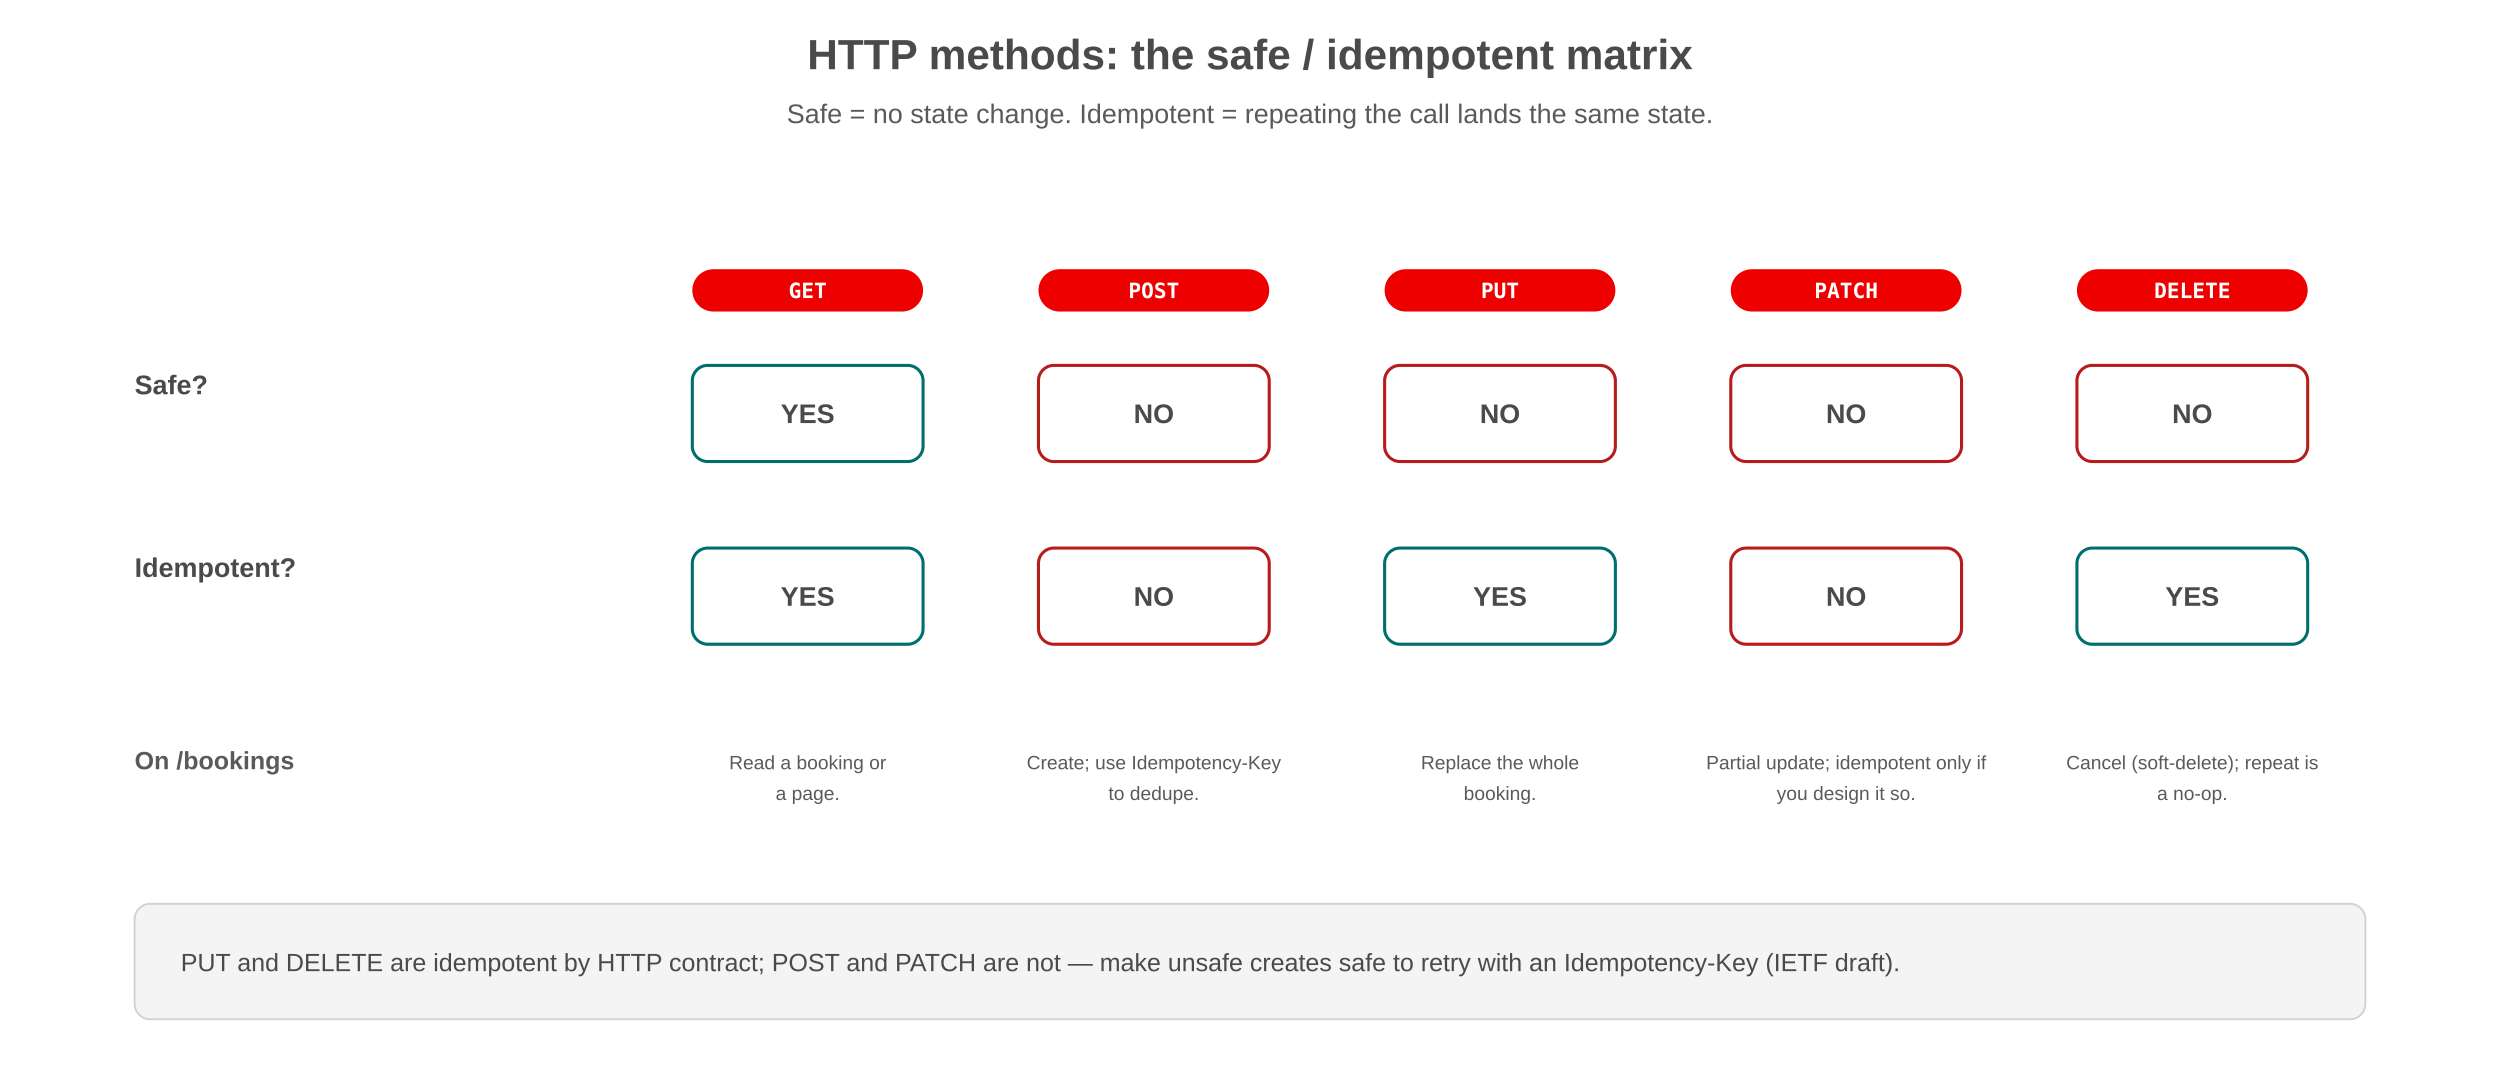
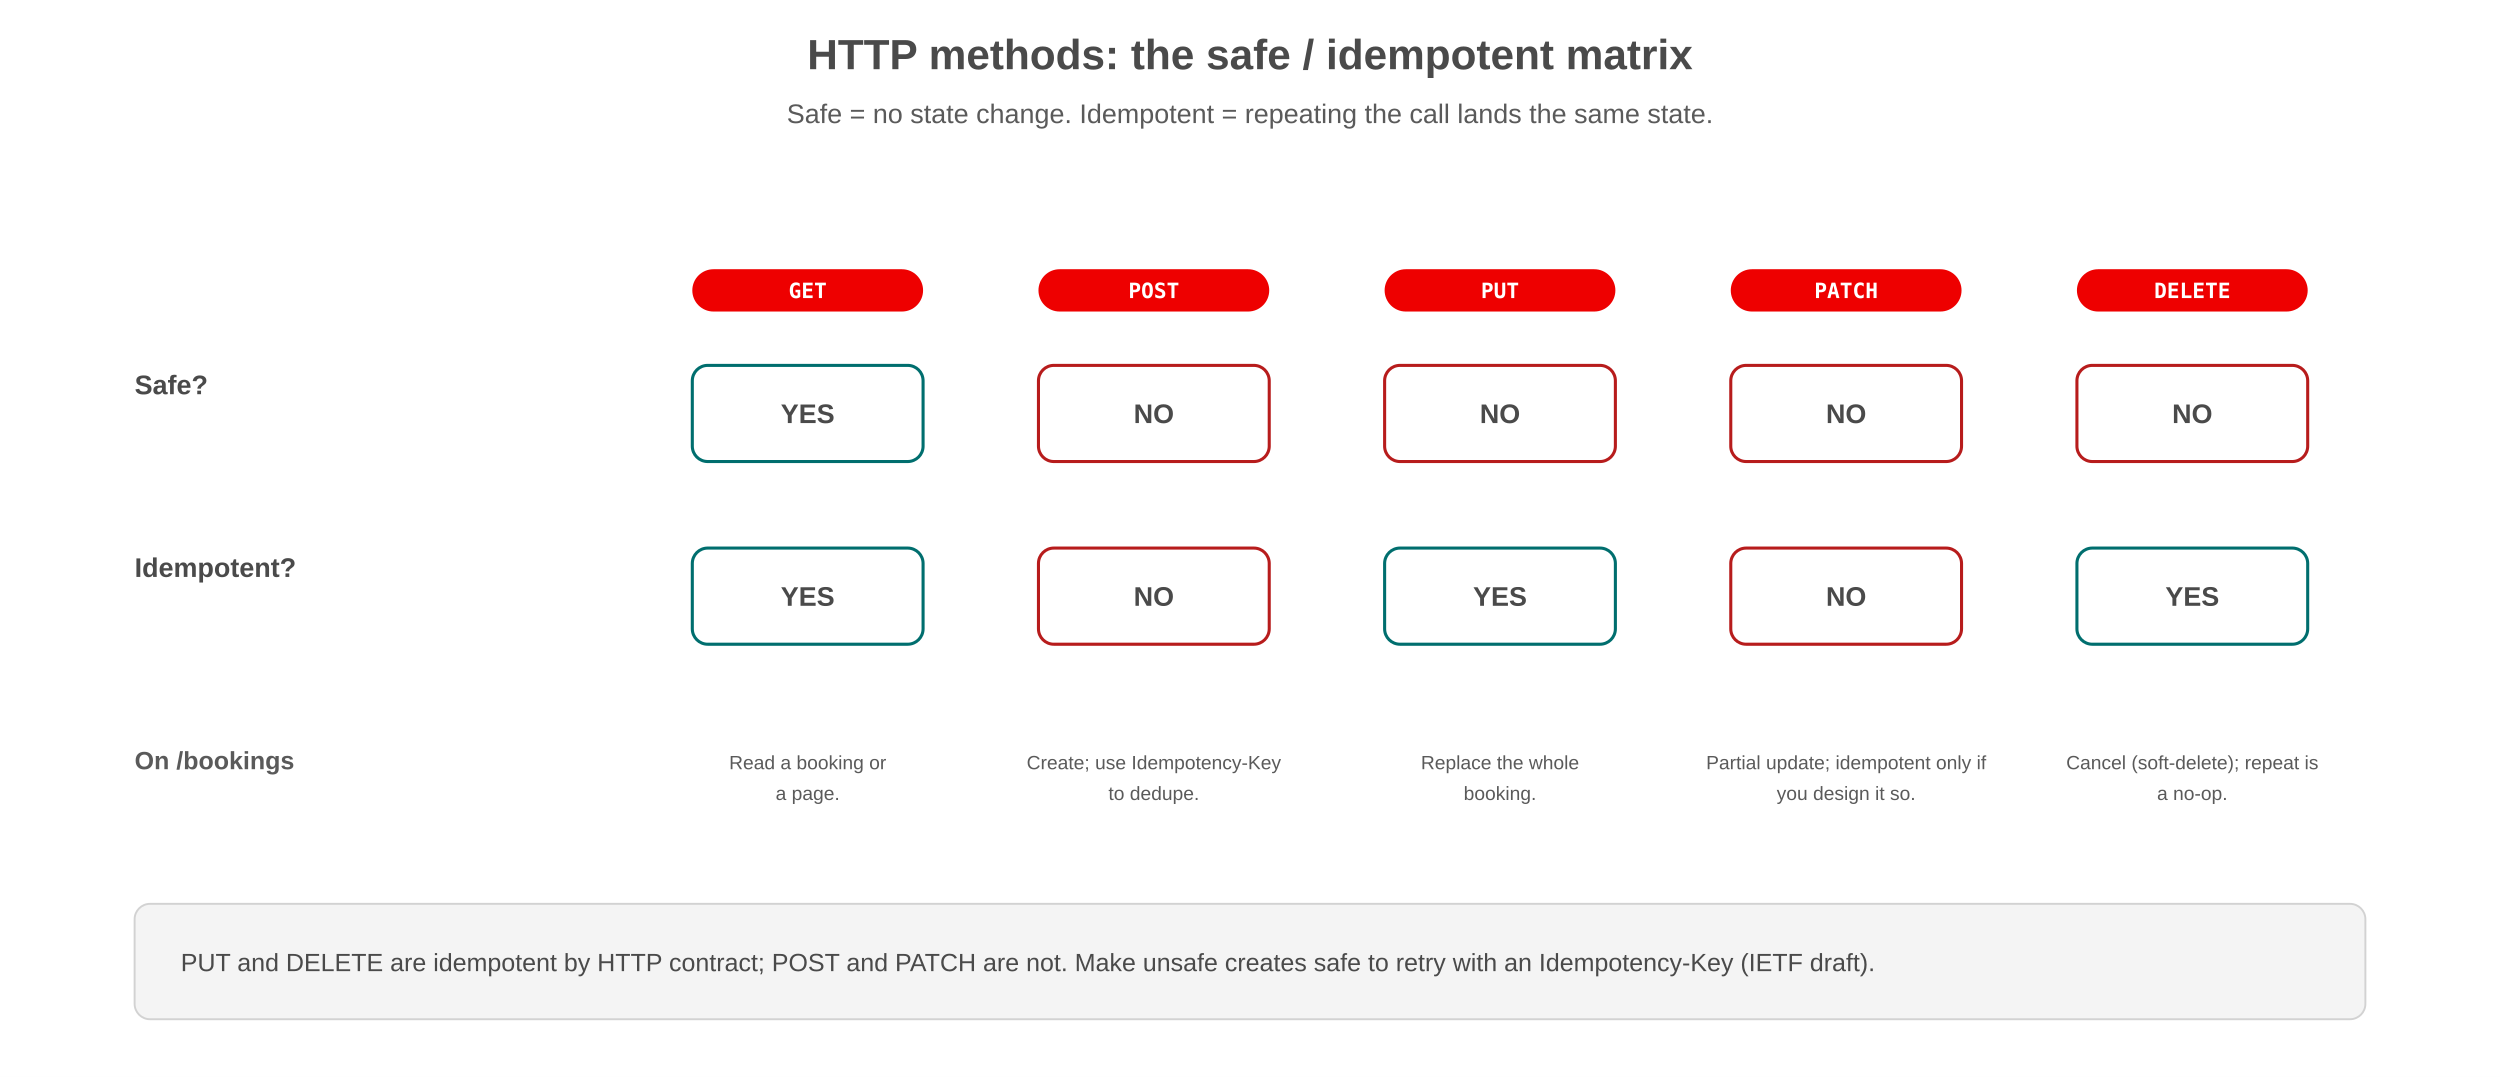
<svg xmlns="http://www.w3.org/2000/svg" viewBox="0 0 1300 560" width="1300" height="560">
  <rect x="0" y="0" width="1300" height="560" fill="#FFFFFF" />
  <text x="650.0" y="36" font-family="Overpass, Red Hat Text, Arial, sans-serif" font-size="22" font-weight="bold" fill="#4A4A4A" text-anchor="middle">HTTP methods: the safe / idempotent matrix</text>
  <text x="650.0" y="64" font-family="Overpass, Red Hat Text, Arial, sans-serif" font-size="14" font-weight="normal" fill="#5A5A5A" text-anchor="middle">Safe = no state change. Idempotent = repeating the call lands the same state.</text>
  <text x="70" y="205" font-family="Overpass, Red Hat Text, Arial, sans-serif" font-size="14" font-weight="bold" fill="#4A4A4A" text-anchor="start">Safe?</text>
  <text x="70" y="300" font-family="Overpass, Red Hat Text, Arial, sans-serif" font-size="14" font-weight="bold" fill="#4A4A4A" text-anchor="start">Idempotent?</text>
  <text x="70" y="400" font-family="Overpass, Red Hat Text, Arial, sans-serif" font-size="13" font-weight="bold" fill="#5A5A5A" text-anchor="start">On /bookings</text>
  <rect x="360" y="140" width="120" height="22" rx="11" ry="11" fill="#EE0000" />
  <text x="420.0" y="155" font-family="Red Hat Mono, Menlo, monospace" font-size="11" font-weight="600" fill="#FFFFFF" text-anchor="middle">GET</text>
  <rect x="360" y="190" width="120" height="50" rx="8" ry="8" fill="#FFFFFF" stroke="#006E6E" stroke-width="1.6" />
  <text x="420.0" y="220.0" font-family="Overpass, Red Hat Text, Arial, sans-serif" font-size="14" font-weight="600" fill="#4A4A4A" text-anchor="middle">YES</text>
  <rect x="360" y="285" width="120" height="50" rx="8" ry="8" fill="#FFFFFF" stroke="#006E6E" stroke-width="1.6" />
  <text x="420.0" y="315.0" font-family="Overpass, Red Hat Text, Arial, sans-serif" font-size="14" font-weight="600" fill="#4A4A4A" text-anchor="middle">YES</text>
  <text x="420" y="400" font-family="Overpass, Red Hat Text, Arial, sans-serif" font-size="10" font-weight="normal" fill="#5A5A5A" text-anchor="middle">Read a booking or</text>
  <text x="420" y="416" font-family="Overpass, Red Hat Text, Arial, sans-serif" font-size="10" font-weight="normal" fill="#5A5A5A" text-anchor="middle">a page.</text>
  <rect x="540" y="140" width="120" height="22" rx="11" ry="11" fill="#EE0000" />
  <text x="600.0" y="155" font-family="Red Hat Mono, Menlo, monospace" font-size="11" font-weight="600" fill="#FFFFFF" text-anchor="middle">POST</text>
  <rect x="540" y="190" width="120" height="50" rx="8" ry="8" fill="#FFFFFF" stroke="#B71C1C" stroke-width="1.6" />
  <text x="600.0" y="220.0" font-family="Overpass, Red Hat Text, Arial, sans-serif" font-size="14" font-weight="600" fill="#4A4A4A" text-anchor="middle">NO</text>
  <rect x="540" y="285" width="120" height="50" rx="8" ry="8" fill="#FFFFFF" stroke="#B71C1C" stroke-width="1.6" />
  <text x="600.0" y="315.0" font-family="Overpass, Red Hat Text, Arial, sans-serif" font-size="14" font-weight="600" fill="#4A4A4A" text-anchor="middle">NO</text>
  <text x="600" y="400" font-family="Overpass, Red Hat Text, Arial, sans-serif" font-size="10" font-weight="normal" fill="#5A5A5A" text-anchor="middle">Create; use Idempotency-Key</text>
  <text x="600" y="416" font-family="Overpass, Red Hat Text, Arial, sans-serif" font-size="10" font-weight="normal" fill="#5A5A5A" text-anchor="middle">to dedupe.</text>
  <rect x="720" y="140" width="120" height="22" rx="11" ry="11" fill="#EE0000" />
  <text x="780.0" y="155" font-family="Red Hat Mono, Menlo, monospace" font-size="11" font-weight="600" fill="#FFFFFF" text-anchor="middle">PUT</text>
  <rect x="720" y="190" width="120" height="50" rx="8" ry="8" fill="#FFFFFF" stroke="#B71C1C" stroke-width="1.6" />
  <text x="780.0" y="220.0" font-family="Overpass, Red Hat Text, Arial, sans-serif" font-size="14" font-weight="600" fill="#4A4A4A" text-anchor="middle">NO</text>
  <rect x="720" y="285" width="120" height="50" rx="8" ry="8" fill="#FFFFFF" stroke="#006E6E" stroke-width="1.6" />
  <text x="780.0" y="315.0" font-family="Overpass, Red Hat Text, Arial, sans-serif" font-size="14" font-weight="600" fill="#4A4A4A" text-anchor="middle">YES</text>
  <text x="780" y="400" font-family="Overpass, Red Hat Text, Arial, sans-serif" font-size="10" font-weight="normal" fill="#5A5A5A" text-anchor="middle">Replace the whole</text>
  <text x="780" y="416" font-family="Overpass, Red Hat Text, Arial, sans-serif" font-size="10" font-weight="normal" fill="#5A5A5A" text-anchor="middle">booking.</text>
  <rect x="900" y="140" width="120" height="22" rx="11" ry="11" fill="#EE0000" />
  <text x="960.0" y="155" font-family="Red Hat Mono, Menlo, monospace" font-size="11" font-weight="600" fill="#FFFFFF" text-anchor="middle">PATCH</text>
  <rect x="900" y="190" width="120" height="50" rx="8" ry="8" fill="#FFFFFF" stroke="#B71C1C" stroke-width="1.6" />
  <text x="960.0" y="220.0" font-family="Overpass, Red Hat Text, Arial, sans-serif" font-size="14" font-weight="600" fill="#4A4A4A" text-anchor="middle">NO</text>
  <rect x="900" y="285" width="120" height="50" rx="8" ry="8" fill="#FFFFFF" stroke="#B71C1C" stroke-width="1.6" />
  <text x="960.0" y="315.0" font-family="Overpass, Red Hat Text, Arial, sans-serif" font-size="14" font-weight="600" fill="#4A4A4A" text-anchor="middle">NO</text>
  <text x="960" y="400" font-family="Overpass, Red Hat Text, Arial, sans-serif" font-size="10" font-weight="normal" fill="#5A5A5A" text-anchor="middle">Partial update; idempotent only if</text>
  <text x="960" y="416" font-family="Overpass, Red Hat Text, Arial, sans-serif" font-size="10" font-weight="normal" fill="#5A5A5A" text-anchor="middle">you design it so.</text>
  <rect x="1080" y="140" width="120" height="22" rx="11" ry="11" fill="#EE0000" />
  <text x="1140.0" y="155" font-family="Red Hat Mono, Menlo, monospace" font-size="11" font-weight="600" fill="#FFFFFF" text-anchor="middle">DELETE</text>
  <rect x="1080" y="190" width="120" height="50" rx="8" ry="8" fill="#FFFFFF" stroke="#B71C1C" stroke-width="1.6" />
  <text x="1140.0" y="220.0" font-family="Overpass, Red Hat Text, Arial, sans-serif" font-size="14" font-weight="600" fill="#4A4A4A" text-anchor="middle">NO</text>
  <rect x="1080" y="285" width="120" height="50" rx="8" ry="8" fill="#FFFFFF" stroke="#006E6E" stroke-width="1.6" />
  <text x="1140.0" y="315.0" font-family="Overpass, Red Hat Text, Arial, sans-serif" font-size="14" font-weight="600" fill="#4A4A4A" text-anchor="middle">YES</text>
  <text x="1140" y="400" font-family="Overpass, Red Hat Text, Arial, sans-serif" font-size="10" font-weight="normal" fill="#5A5A5A" text-anchor="middle">Cancel (soft-delete); repeat is</text>
  <text x="1140" y="416" font-family="Overpass, Red Hat Text, Arial, sans-serif" font-size="10" font-weight="normal" fill="#5A5A5A" text-anchor="middle">a no-op.</text>
  <rect x="70" y="470" width="1160" height="60" rx="8" ry="8" fill="#F4F4F4" stroke="#D2D2D2" stroke-width="1" />
-   <text x="94" y="505" font-family="Overpass, Red Hat Text, Arial, sans-serif" font-size="13" font-weight="normal" fill="#4A4A4A" text-anchor="start">PUT and DELETE are idempotent by HTTP contract; POST and PATCH are not — make unsafe creates safe to retry with an Idempotency-Key (IETF draft).</text>
+   <text x="94" y="505" font-family="Overpass, Red Hat Text, Arial, sans-serif" font-size="13" font-weight="normal" fill="#4A4A4A" text-anchor="start">PUT and DELETE are idempotent by HTTP contract; POST and PATCH are not. Make unsafe creates safe to retry with an Idempotency-Key (IETF draft).</text>
</svg>
